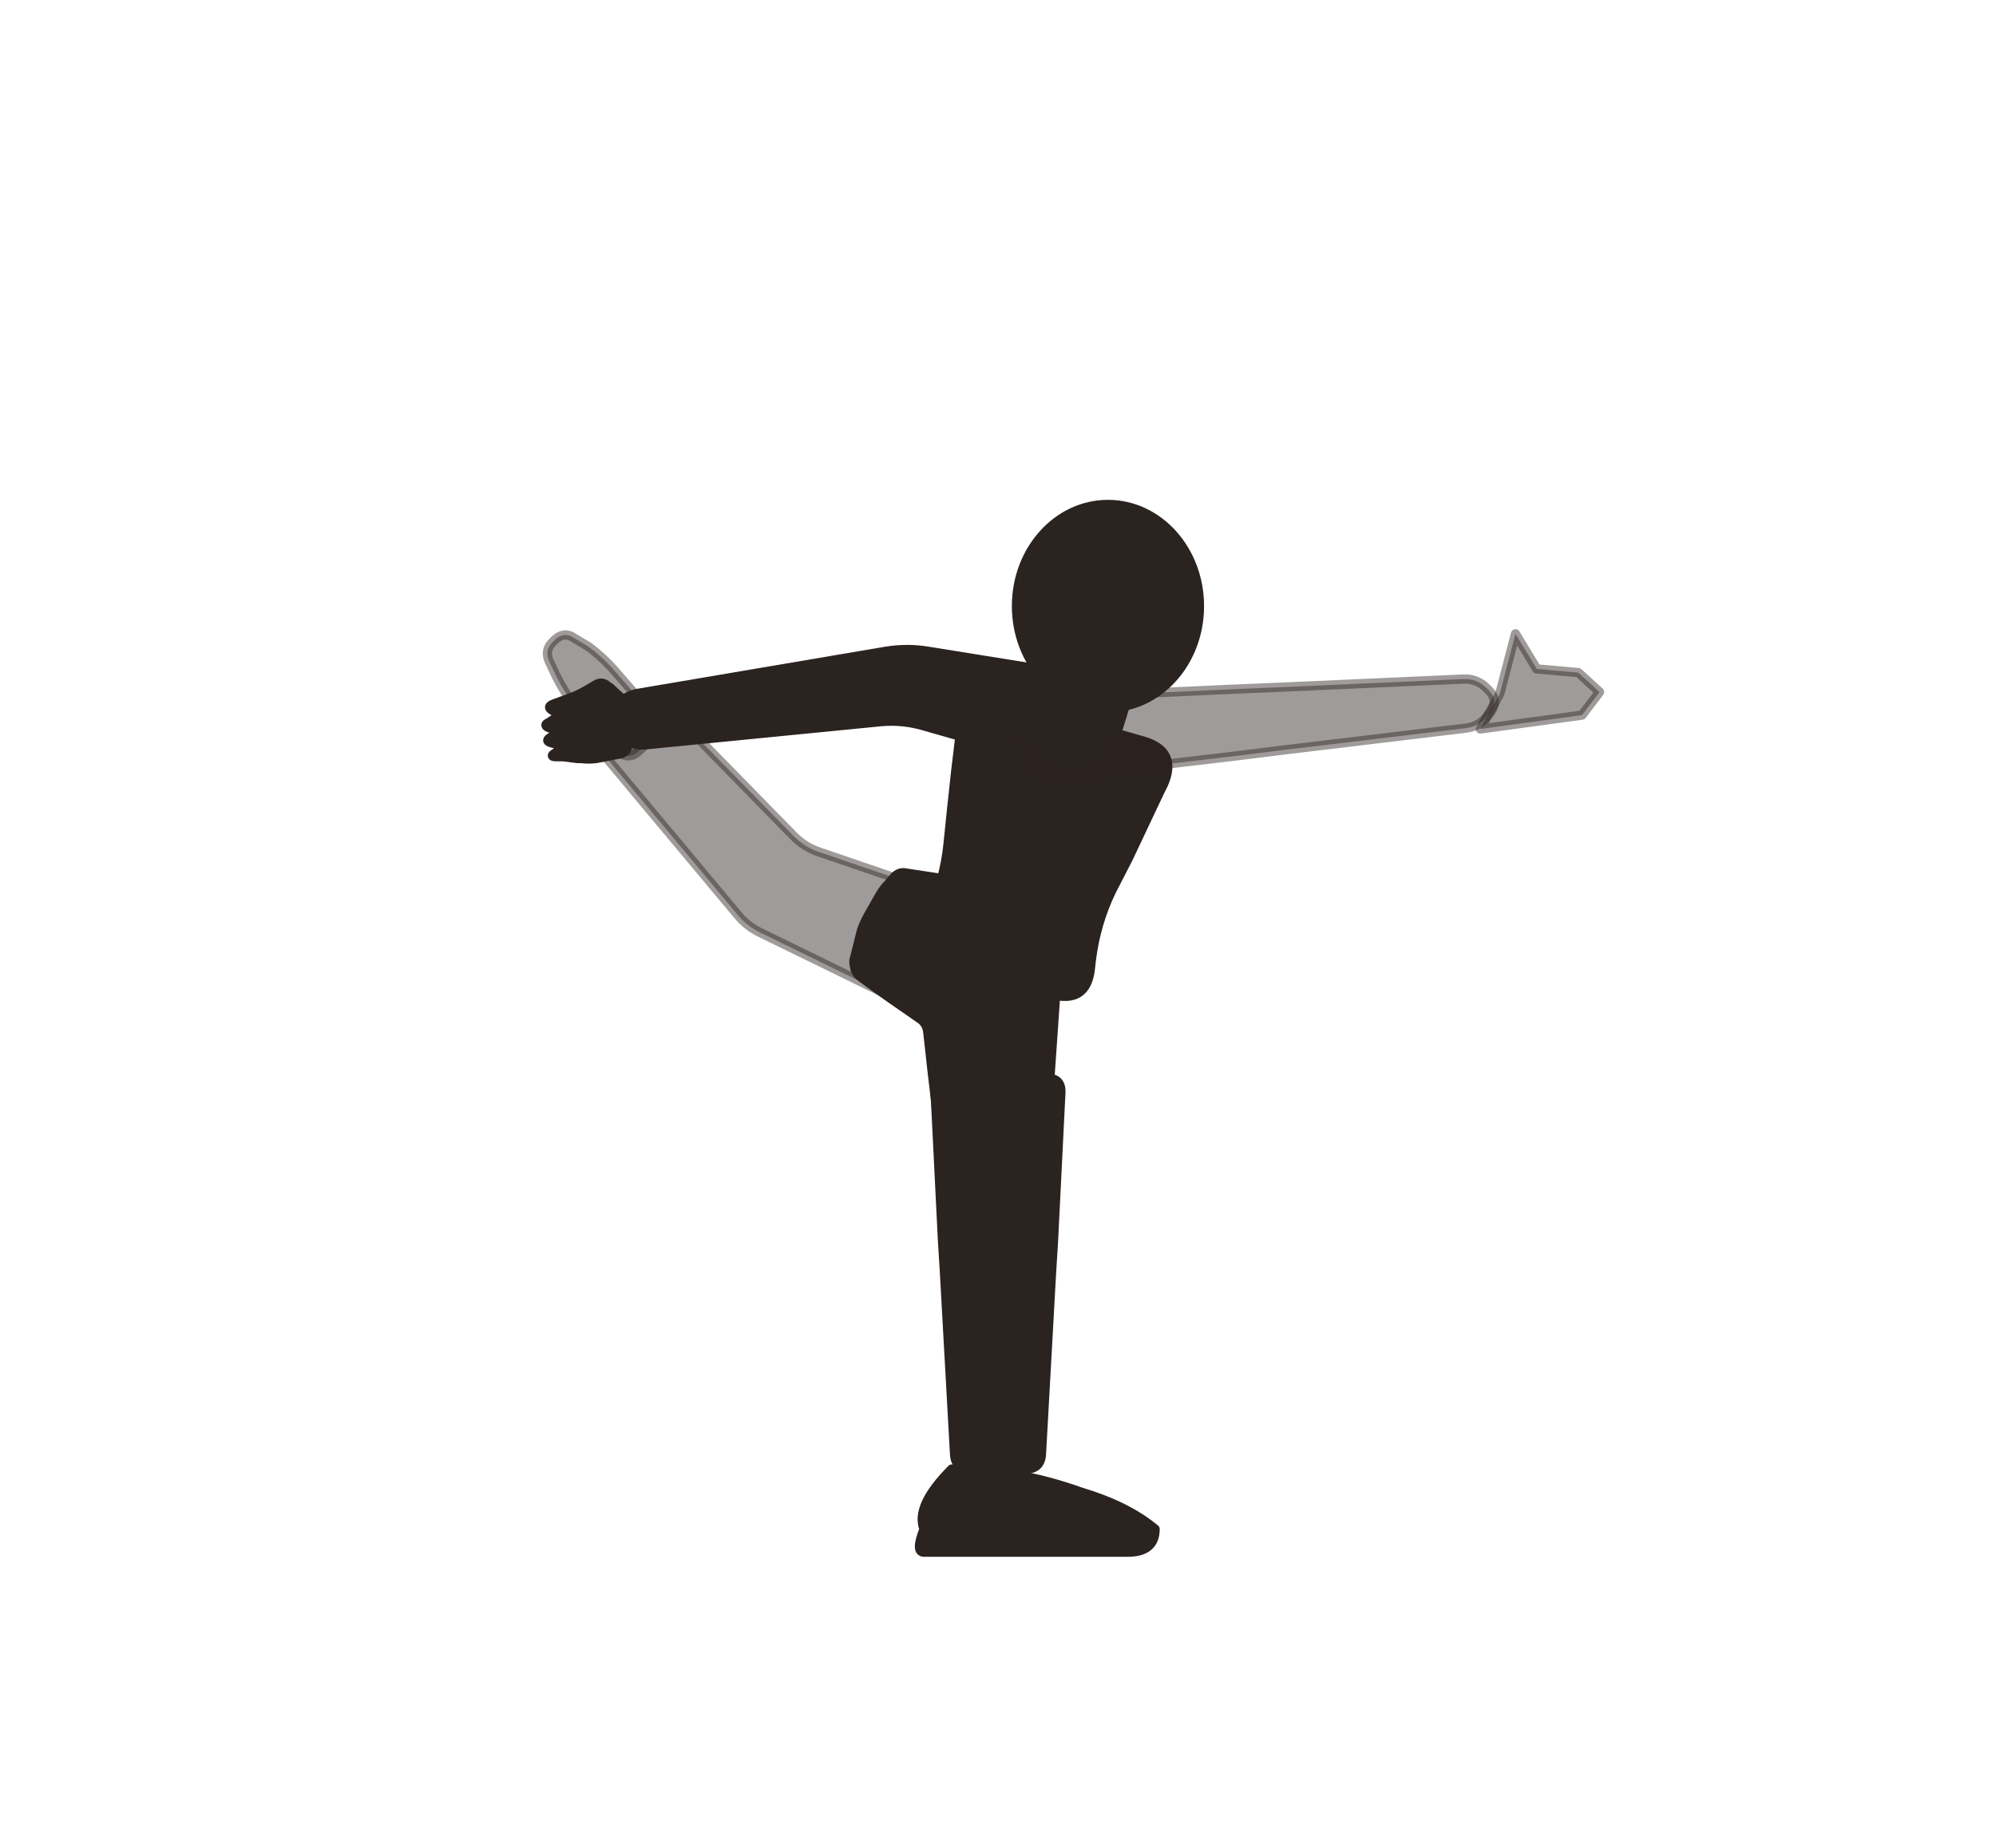
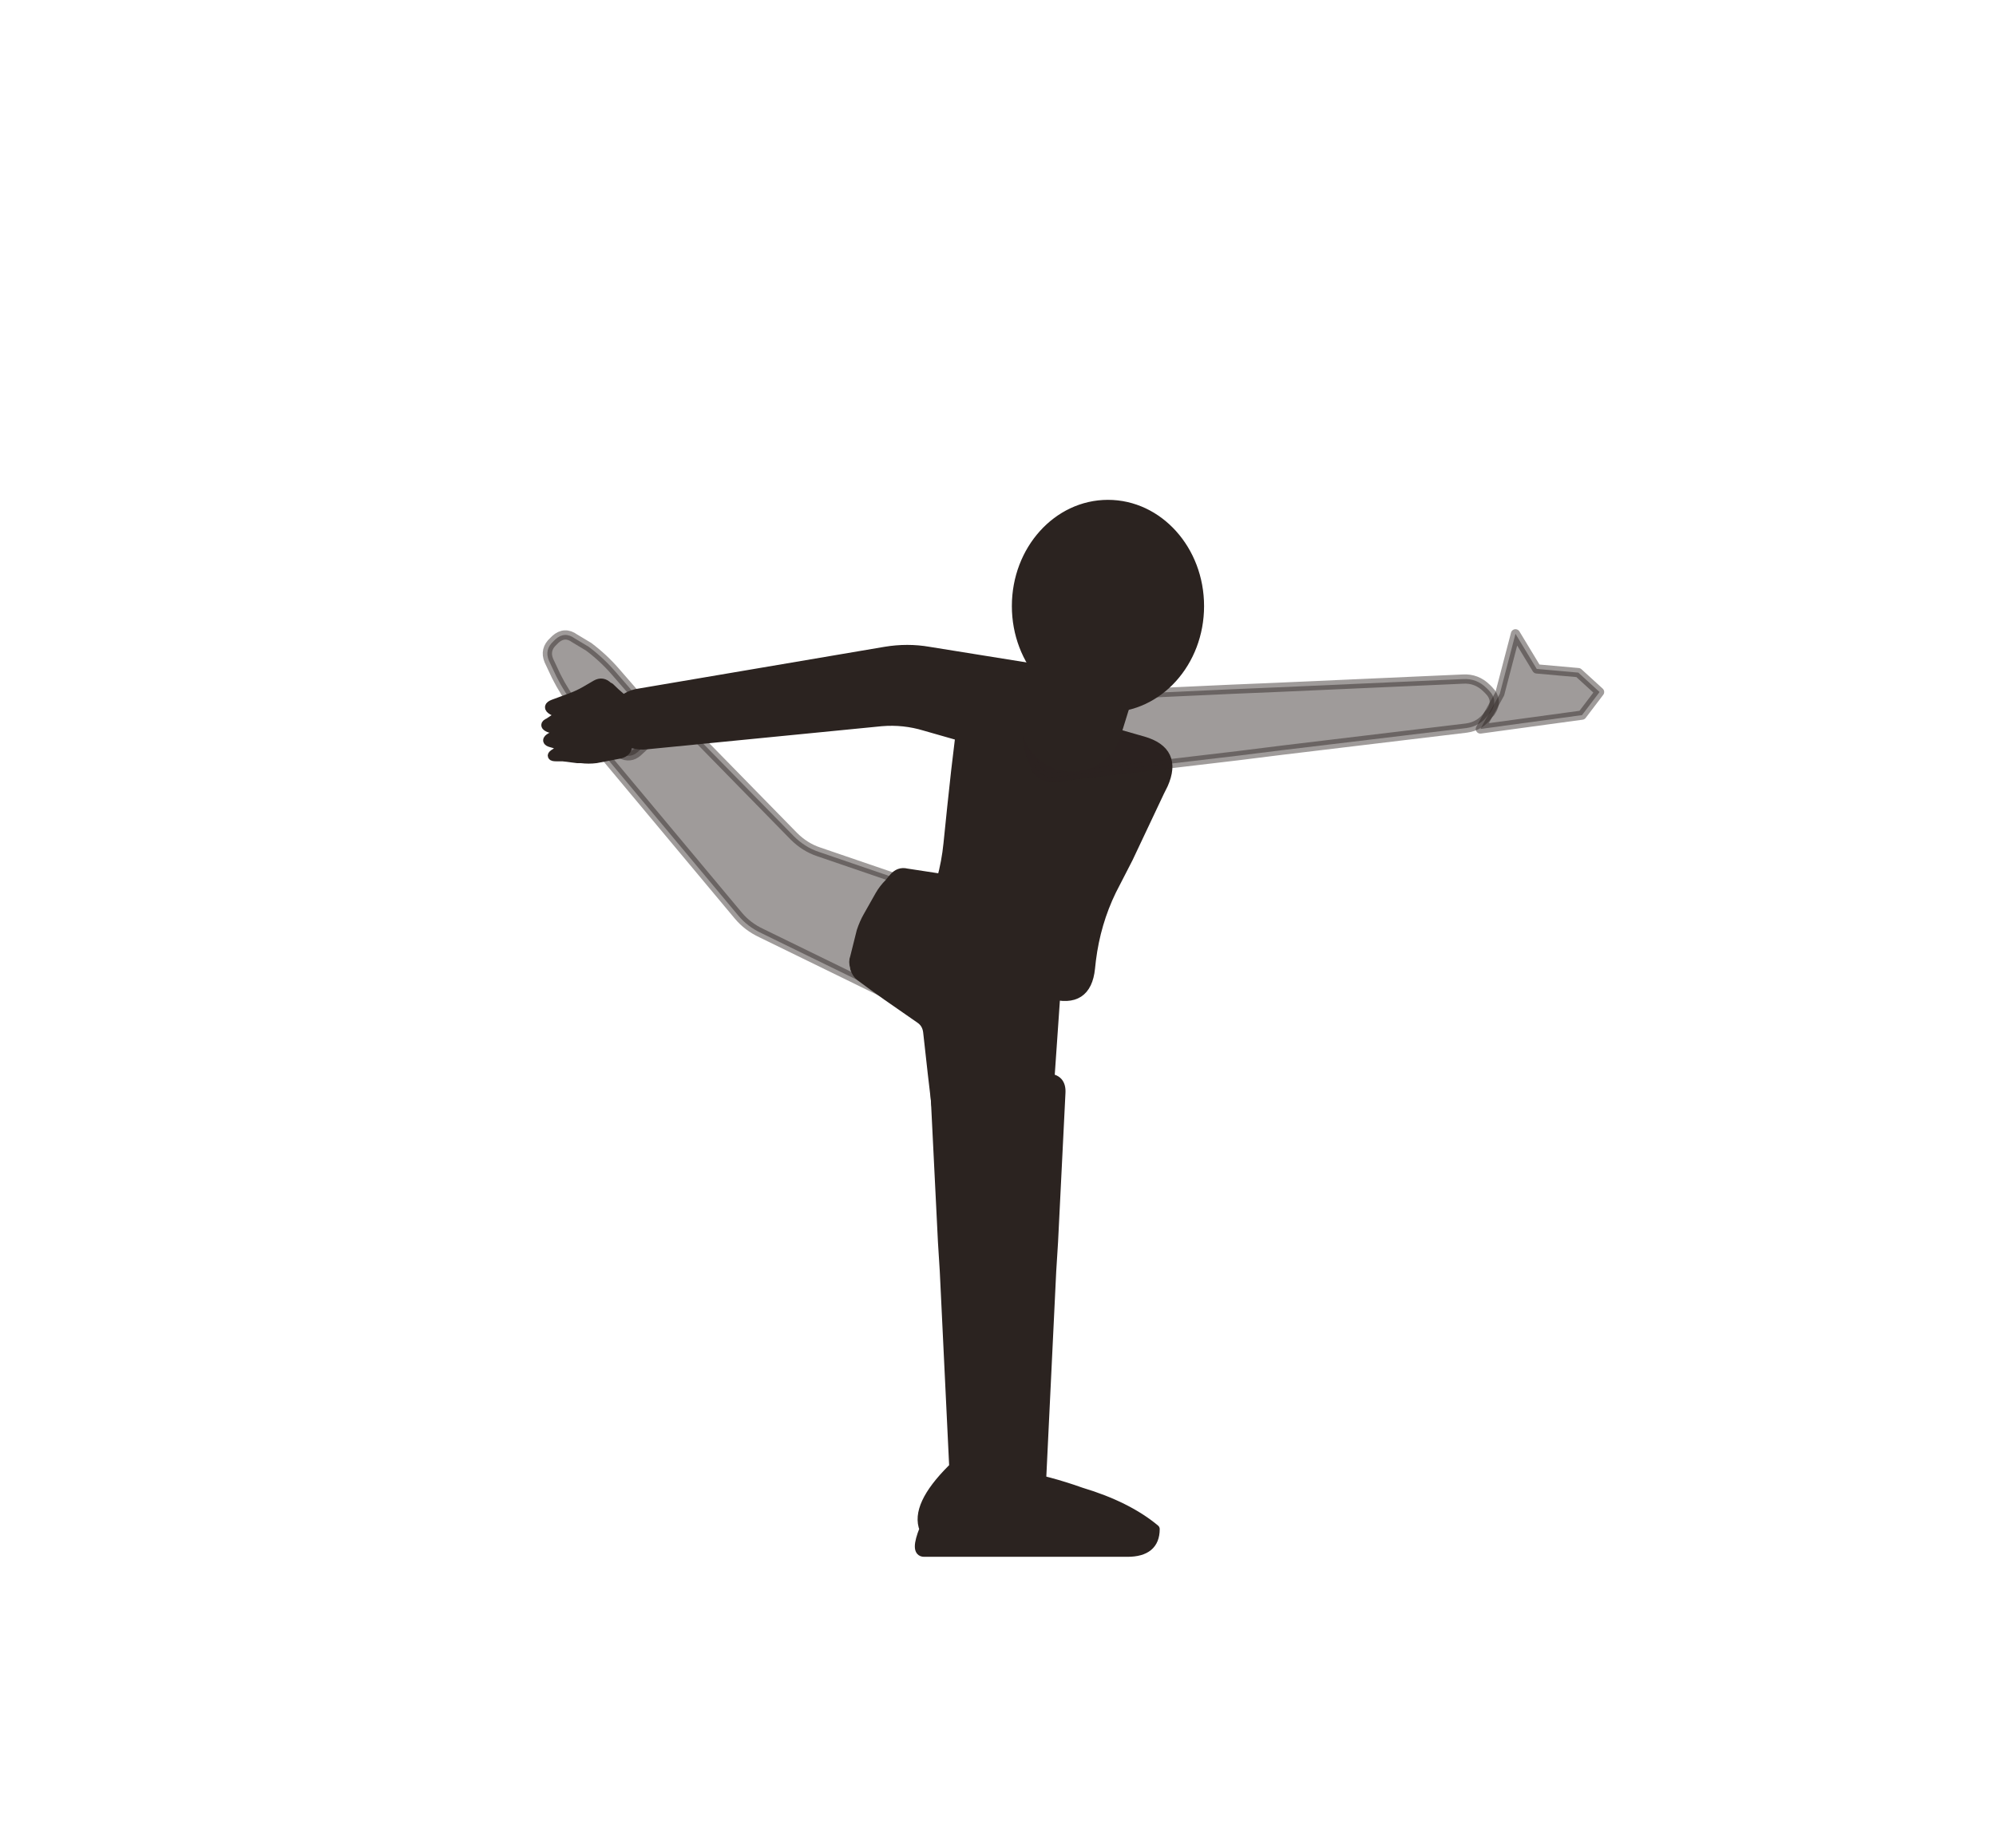
<svg xmlns="http://www.w3.org/2000/svg" viewBox="-8 0 216 200">
-   <path d="M 93.2,118.3 L 94,134.4 Q 94.1,136 94.2,137.6 L 95.3,157.4 Q 95.4,159 97,159 L 103,159 Q 104.6,159 104.7,157.4 L 105.8,137.6 Q 105.9,136 106,134.4 L 106.8,118.3 Q 106.9,116.7 105.3,116.7 L 94.7,116.7 Q 93.1,116.7 93.2,118.3 Z" fill="#2b2320" stroke="#2b2320" stroke-width="1" stroke-linejoin="round" />
+   <path d="M 93.2,118.3 L 94,134.4 Q 94.1,136 94.2,137.6 L 95.3,160.4 Q 95.4,162 96.5,163.2 L 98.9,165.7 Q 100,166.8 101.1,165.7 L 103.5,163.2 Q 104.6,162 104.7,160.4 L 105.8,137.6 Q 105.9,136 106,134.4 L 106.8,118.3 Q 106.9,116.7 105.3,116.7 L 94.7,116.7 Q 93.1,116.7 93.2,118.3 Z" fill="#2b2320" stroke="#2b2320" stroke-width="1" stroke-linejoin="round" />
  <path d="M 92,168 L 114,168 Q 117,168 117,165.5 Q 114,163 109,161.5 Q 102,159 95,159 Q 91,163 92,165.5 Q 91,168 92,168 Z" fill="#2b2320" stroke="#2b2320" stroke-width="1" stroke-linejoin="round" />
  <path d="M 92,96.1 L 80.6,92.2 Q 79.1,91.7 77.9,90.5 L 64.1,76.4 Q 62.9,75.2 61.8,76.3 L 57.9,79.8 Q 56.7,80.8 57.7,82.1 L 71.9,99.1 Q 72.9,100.3 74.4,101 L 87.3,107.3 Q 88.7,108 89.4,106.6 L 92.9,98.1 Q 93.5,96.6 92,96.1 Z" fill="#2b2320" stroke="#2b2320" stroke-width="1" stroke-linejoin="round" fill-opacity="0.45" stroke-opacity="0.45" />
  <path d="M 62.4,80.1 L 61,81.4 Q 60.2,82.1 59.2,81.6 L 59,81.5 Q 58,81 57.3,80.2 L 54.3,76.5 Q 53.1,75 52.2,73.2 L 51.4,71.5 Q 50.9,70.3 51.9,69.4 L 52.1,69.2 Q 53.1,68.3 54.2,69.1 L 55.7,70 Q 57.3,71.2 58.6,72.7 L 62.6,77.3 Q 63.9,78.8 62.4,80.1 Z" fill="#2b2320" stroke="#2b2320" stroke-width="1" stroke-linejoin="round" fill-opacity="0.45" stroke-opacity="0.45" />
  <path d="M 110,104.8 L 110.1,103.9 Q 110.6,99.9 112.3,96.4 L 114.1,92.9 Q 115.8,89.3 117.5,85.7 L 117.9,84.9 Q 119.5,81.3 115.7,80.2 L 100.3,75.8 Q 96.5,74.7 96,78.7 L 95.9,79.5 Q 95.4,83.5 95,87.4 L 94.6,91.3 Q 94.2,95.3 92.5,98.9 L 92.1,99.7 Q 90.4,103.3 94.3,104.4 L 105.7,107.6 Q 109.6,108.7 110,104.8 Z" fill="#2b2320" stroke="#2b2320" stroke-width="1" stroke-linejoin="round" />
  <path d="M 84.5,103.6 L 85.2,100.8 Q 85.5,99.9 85.9,99.2 L 87.2,96.9 Q 87.6,96.2 88.2,95.6 L 88.7,95 Q 89.3,94.3 90.1,94.5 L 101.9,96.3 Q 102.7,96.4 103.1,97.2 L 105.5,103.2 Q 105.8,104 106,104.8 L 106.1,105.2 Q 106.4,106 106.3,106.8 L 105.4,119.8 Q 105.3,120.4 104.9,120.8 L 104.7,120.8 Q 104.3,121.2 103.7,121.3 L 100.8,121.6 Q 100,121.8 99.2,121.6 L 96.6,121.3 Q 95.7,121.2 94.9,120.9 L 94.2,120.7 Q 93.4,120.4 93.3,119.6 L 93.1,117.9 Q 93,117 92.9,116.2 L 92.4,111.7 Q 92.3,110.8 91.6,110.3 L 88,107.8 Q 87.3,107.3 86.6,106.8 L 85.1,105.7 Q 84.7,105.4 84.5,104.8 L 84.5,104.7 Q 84.3,104.1 84.5,103.6 Z" fill="#2b2320" stroke="#2b2320" stroke-width="1" stroke-linejoin="round" />
  <path d="M 106.8,72.8 L 92.5,70.5 Q 90.2,70.1 87.8,70.5 L 61.3,75 Q 59.6,75.2 58.7,76.6 L 58.5,76.9 Q 57.6,78.3 58.9,79.4 L 59.1,79.7 Q 60.4,80.8 62,80.6 L 87.4,78.1 Q 89.8,77.9 92.1,78.6 L 104.7,82.2 Q 106.9,82.9 107.9,80.8 L 108.1,80.3 Q 109.1,78.2 109.1,75.9 L 109.1,75.4 Q 109.1,73.1 106.8,72.8 Z" fill="#2b2320" stroke="#2b2320" stroke-width="1" stroke-linejoin="round" />
  <path d="M 59.1,81.6 L 56.5,82.1 Q 55.7,82.2 54.9,82.1 L 54.5,82.1 Q 53.7,82 52.9,81.9 L 52.2,81.9 Q 51.4,81.9 52.1,81.5 L 52.5,81.2 Q 53.2,80.8 52.4,80.6 L 51.7,80.4 Q 50.9,80.2 51.6,79.8 L 52.2,79.5 Q 52.9,79.1 52.1,78.9 L 51.5,78.8 Q 50.7,78.5 51.4,78.2 L 52,77.8 Q 52.7,77.5 52,77 L 51.8,76.9 Q 51.1,76.5 51.9,76.2 L 53.8,75.5 Q 54.6,75.2 55.3,74.8 L 56.5,74.1 Q 57.2,73.7 57.8,74.3 L 58,74.4 Q 58.6,75 59.2,75.5 L 59.7,76 Q 60.3,76.5 60.2,77.3 L 59.9,80.7 Q 59.9,81.4 59.1,81.6 Z" fill="#2b2320" stroke="#2b2320" stroke-width="1" stroke-linejoin="round" />
  <path d="M 106.4,84.1 L 125.9,81.8 Q 128.3,81.5 130.7,81.2 L 150.7,78.8 Q 152.2,78.6 153.1,77.3 L 153.3,77.1 Q 154.2,75.8 153.1,74.7 L 152.9,74.5 Q 151.8,73.4 150.3,73.5 L 130.1,74.4 Q 127.7,74.5 125.3,74.6 L 105.7,75.5 Q 103.6,75.6 103.4,77.6 L 103.3,78.1 Q 103,80.1 103.6,82 L 103.8,82.4 Q 104.4,84.4 106.4,84.1 Z" fill="#2b2320" stroke="#2b2320" stroke-width="1" stroke-linejoin="round" fill-opacity="0.45" stroke-opacity="0.45" />
  <path d="M 152.2,78.9 L 163.2,77.4 L 165.1,74.9 L 162.8,72.8 L 158.3,72.4 L 156,68.6 L 154.3,75.1 Z" fill="#2b2320" stroke="#2b2320" stroke-width="1" stroke-linejoin="round" fill-opacity="0.45" stroke-opacity="0.45" />
  <path d="M 112.8,79.5 L 114.1,75.3 A 5 5 0 0 0 104.6,72.3 L 103.2,76.5 A 5 5 0 0 0 112.8,79.5 Z" fill="#2b2320" stroke="#2b2320" stroke-width="1" stroke-linejoin="round" />
  <ellipse cx="111.9" cy="65.6" rx="9.9" ry="11" fill="#2b2320" stroke="#2b2320" stroke-width="1" stroke-linejoin="round" />
</svg>
